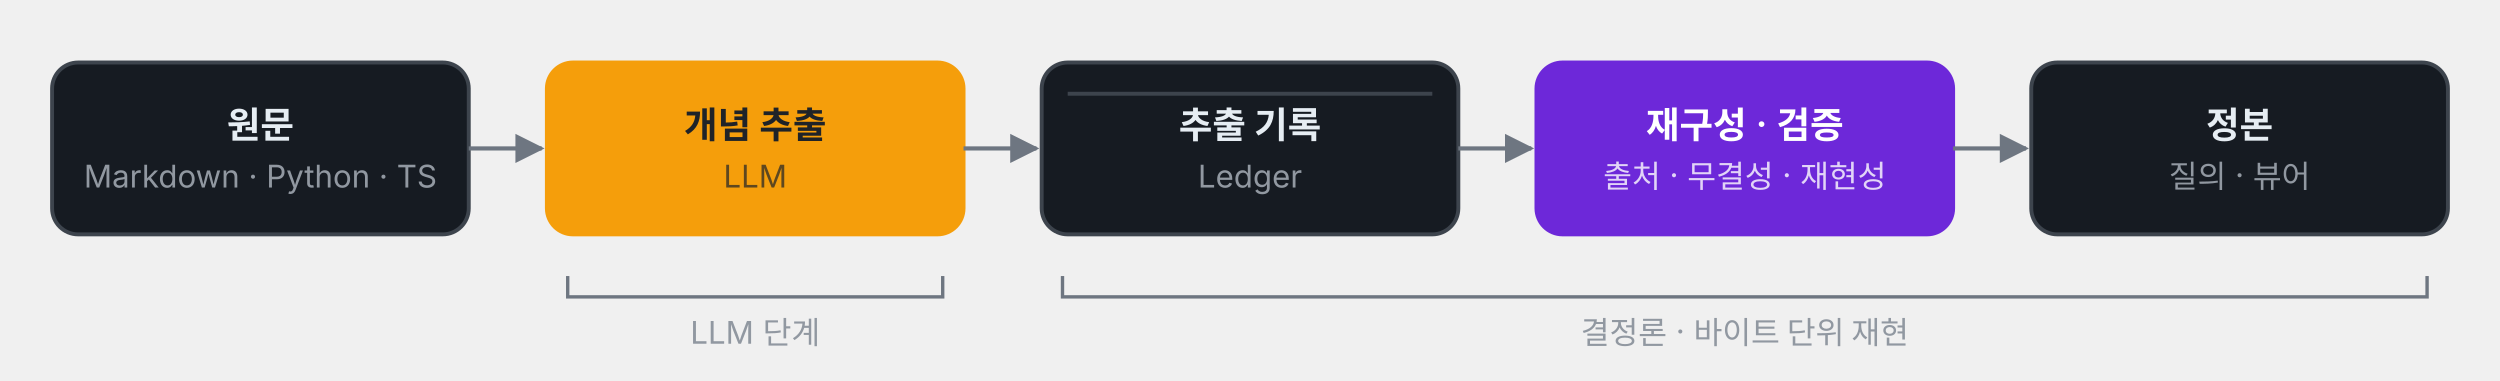
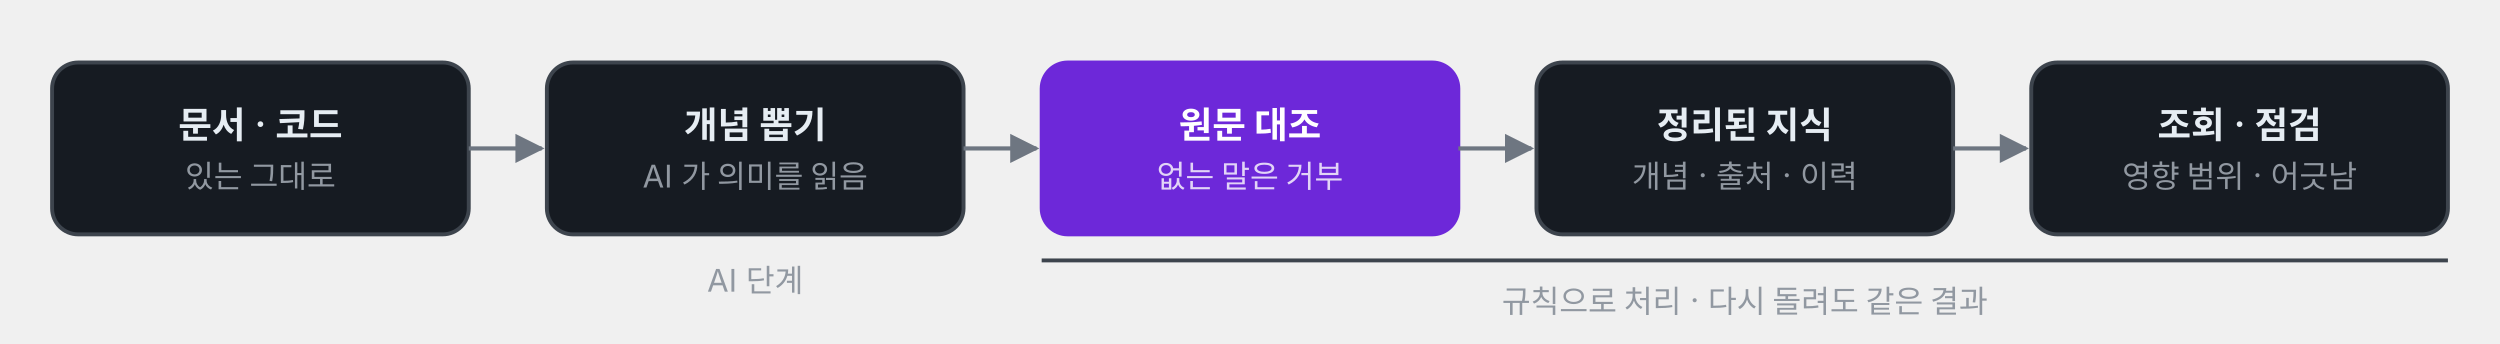
- <svg xmlns="http://www.w3.org/2000/svg" width="960" height="146" viewBox="0 0 960 146" font-family="-apple-system, BlinkMacSystemFont, 'Segoe UI', 'Apple SD Gothic Neo', 'Malgun Gothic', 'Noto Sans KR', sans-serif">
+ <svg xmlns="http://www.w3.org/2000/svg" width="960" height="132" viewBox="0 0 960 132" font-family="-apple-system, BlinkMacSystemFont, 'Segoe UI', 'Apple SD Gothic Neo', 'Malgun Gothic', 'Noto Sans KR', sans-serif">
  <defs>
    <marker id="a" viewBox="0 0 10 10" refX="9" refY="5" markerWidth="7" markerHeight="7" orient="auto-start-reverse">
      <path d="M0 0 L10 5 L0 10 z" fill="#6E7681" />
    </marker>
  </defs>
  <rect x="20" y="24" width="160" height="66" rx="10" fill="#161B22" stroke="#3D444D" stroke-width="1.5" />
-   <text x="100.0" y="53.0" text-anchor="middle" font-size="14" font-weight="600" fill="#E6EDF3">원문</text>
-   <text x="100.0" y="72.0" text-anchor="middle" font-size="12" fill="#9198A1">Markdown · Python · TS</text>
-   <rect x="210" y="24" width="160" height="66" rx="10" fill="#F59E0B" stroke="#F59E0B" stroke-width="1.5" />
-   <text x="290.0" y="53.0" text-anchor="middle" font-size="14" font-weight="600" fill="#1F2328">개념 추출</text>
-   <text x="290.0" y="72.0" text-anchor="middle" font-size="12" fill="#1F2328B3">LLM</text>
-   <rect x="400" y="24" width="160" height="66" rx="10" fill="#161B22" stroke="#3D444D" stroke-width="1.5" />
-   <path d="M410 36 H550" stroke="#3D444D" stroke-width="1.5" />
-   <text x="480.0" y="53.0" text-anchor="middle" font-size="14" font-weight="600" fill="#E6EDF3">추출 기록</text>
-   <text x="480.0" y="72.0" text-anchor="middle" font-size="12" fill="#9198A1">Ledger</text>
-   <rect x="590" y="24" width="160" height="66" rx="10" fill="#6D28D9" stroke="#6D28D9" stroke-width="1.5" />
-   <text x="670.0" y="53.0" text-anchor="middle" font-size="14" font-weight="600" fill="#FFFFFF">재구성 · 검증</text>
-   <text x="670.0" y="72.0" text-anchor="middle" font-size="12" fill="#FFFFFFCC">출처 · 무결성 · 재현성</text>
+   <text x="100.0" y="53.0" text-anchor="middle" font-size="14" font-weight="600" fill="#E6EDF3">문서 · 코드</text>
+   <text x="100.0" y="72.0" text-anchor="middle" font-size="12" fill="#9198A1">있는 그대로</text>
+   <rect x="210" y="24" width="160" height="66" rx="10" fill="#161B22" stroke="#3D444D" stroke-width="1.5" />
+   <text x="290.0" y="53.0" text-anchor="middle" font-size="14" font-weight="600" fill="#E6EDF3">개념 뽑기</text>
+   <text x="290.0" y="72.0" text-anchor="middle" font-size="12" fill="#9198A1">AI 가 의미를 읽음</text>
+   <rect x="400" y="24" width="160" height="66" rx="10" fill="#6D28D9" stroke="#6D28D9" stroke-width="1.5" />
+   <text x="480.0" y="53.0" text-anchor="middle" font-size="14" font-weight="600" fill="#FFFFFF">원문 대조</text>
+   <text x="480.0" y="72.0" text-anchor="middle" font-size="12" fill="#FFFFFFCC">없는 말은 거부</text>
+   <rect x="590" y="24" width="160" height="66" rx="10" fill="#161B22" stroke="#3D444D" stroke-width="1.5" />
+   <text x="670.0" y="53.0" text-anchor="middle" font-size="14" font-weight="600" fill="#E6EDF3">정리된 지식</text>
+   <text x="670.0" y="72.0" text-anchor="middle" font-size="12" fill="#9198A1">개념 · 출처 · 이력</text>
  <rect x="780" y="24" width="160" height="66" rx="10" fill="#161B22" stroke="#3D444D" stroke-width="1.5" />
-   <text x="860.0" y="53.0" text-anchor="middle" font-size="14" font-weight="600" fill="#E6EDF3">정본</text>
-   <text x="860.0" y="72.0" text-anchor="middle" font-size="12" fill="#9198A1">질의 · 뷰어</text>
-   <path d="M180 57.0 H208" fill="none" stroke="#6E7681" stroke-width="1.6" marker-end="url(#a)" />
-   <path d="M370 57.0 H398" fill="none" stroke="#6E7681" stroke-width="1.6" marker-end="url(#a)" />
-   <path d="M560 57.0 H588" fill="none" stroke="#6E7681" stroke-width="1.6" marker-end="url(#a)" />
-   <path d="M750 57.0 H778" fill="none" stroke="#6E7681" stroke-width="1.6" marker-end="url(#a)" />
-   <path d="M218 106 v8 H362 v-8" fill="none" stroke="#6E7681" stroke-width="1.3" />
-   <text x="290.0" y="132" text-anchor="middle" font-size="12" fill="#9198A1">LLM 단계</text>
-   <path d="M408 106 v8 H932 v-8" fill="none" stroke="#6E7681" stroke-width="1.3" />
-   <text x="670.0" y="132" text-anchor="middle" font-size="12" fill="#9198A1">결정론 · 바이트 단위 재현</text>
+   <text x="860.0" y="53.0" text-anchor="middle" font-size="14" font-weight="600" fill="#E6EDF3">조회 · 점검</text>
+   <text x="860.0" y="72.0" text-anchor="middle" font-size="12" fill="#9198A1">영향 범위 · 어긋남</text>
+   <path d="M180 57 H208" fill="none" stroke="#6E7681" stroke-width="1.6" marker-end="url(#a)" />
+   <path d="M370 57 H398" fill="none" stroke="#6E7681" stroke-width="1.6" marker-end="url(#a)" />
+   <path d="M560 57 H588" fill="none" stroke="#6E7681" stroke-width="1.6" marker-end="url(#a)" />
+   <path d="M750 57 H778" fill="none" stroke="#6E7681" stroke-width="1.6" marker-end="url(#a)" />
+   <text x="290" y="112" text-anchor="middle" font-size="12" fill="#9198A1">AI 단계</text>
+   <path d="M400 100 H940" stroke="#3D444D" stroke-width="1.5" />
+   <text x="670" y="120" text-anchor="middle" font-size="12" fill="#9198A1">규칙으로 처리 · 다시 돌려도 같은 결과</text>
</svg>
